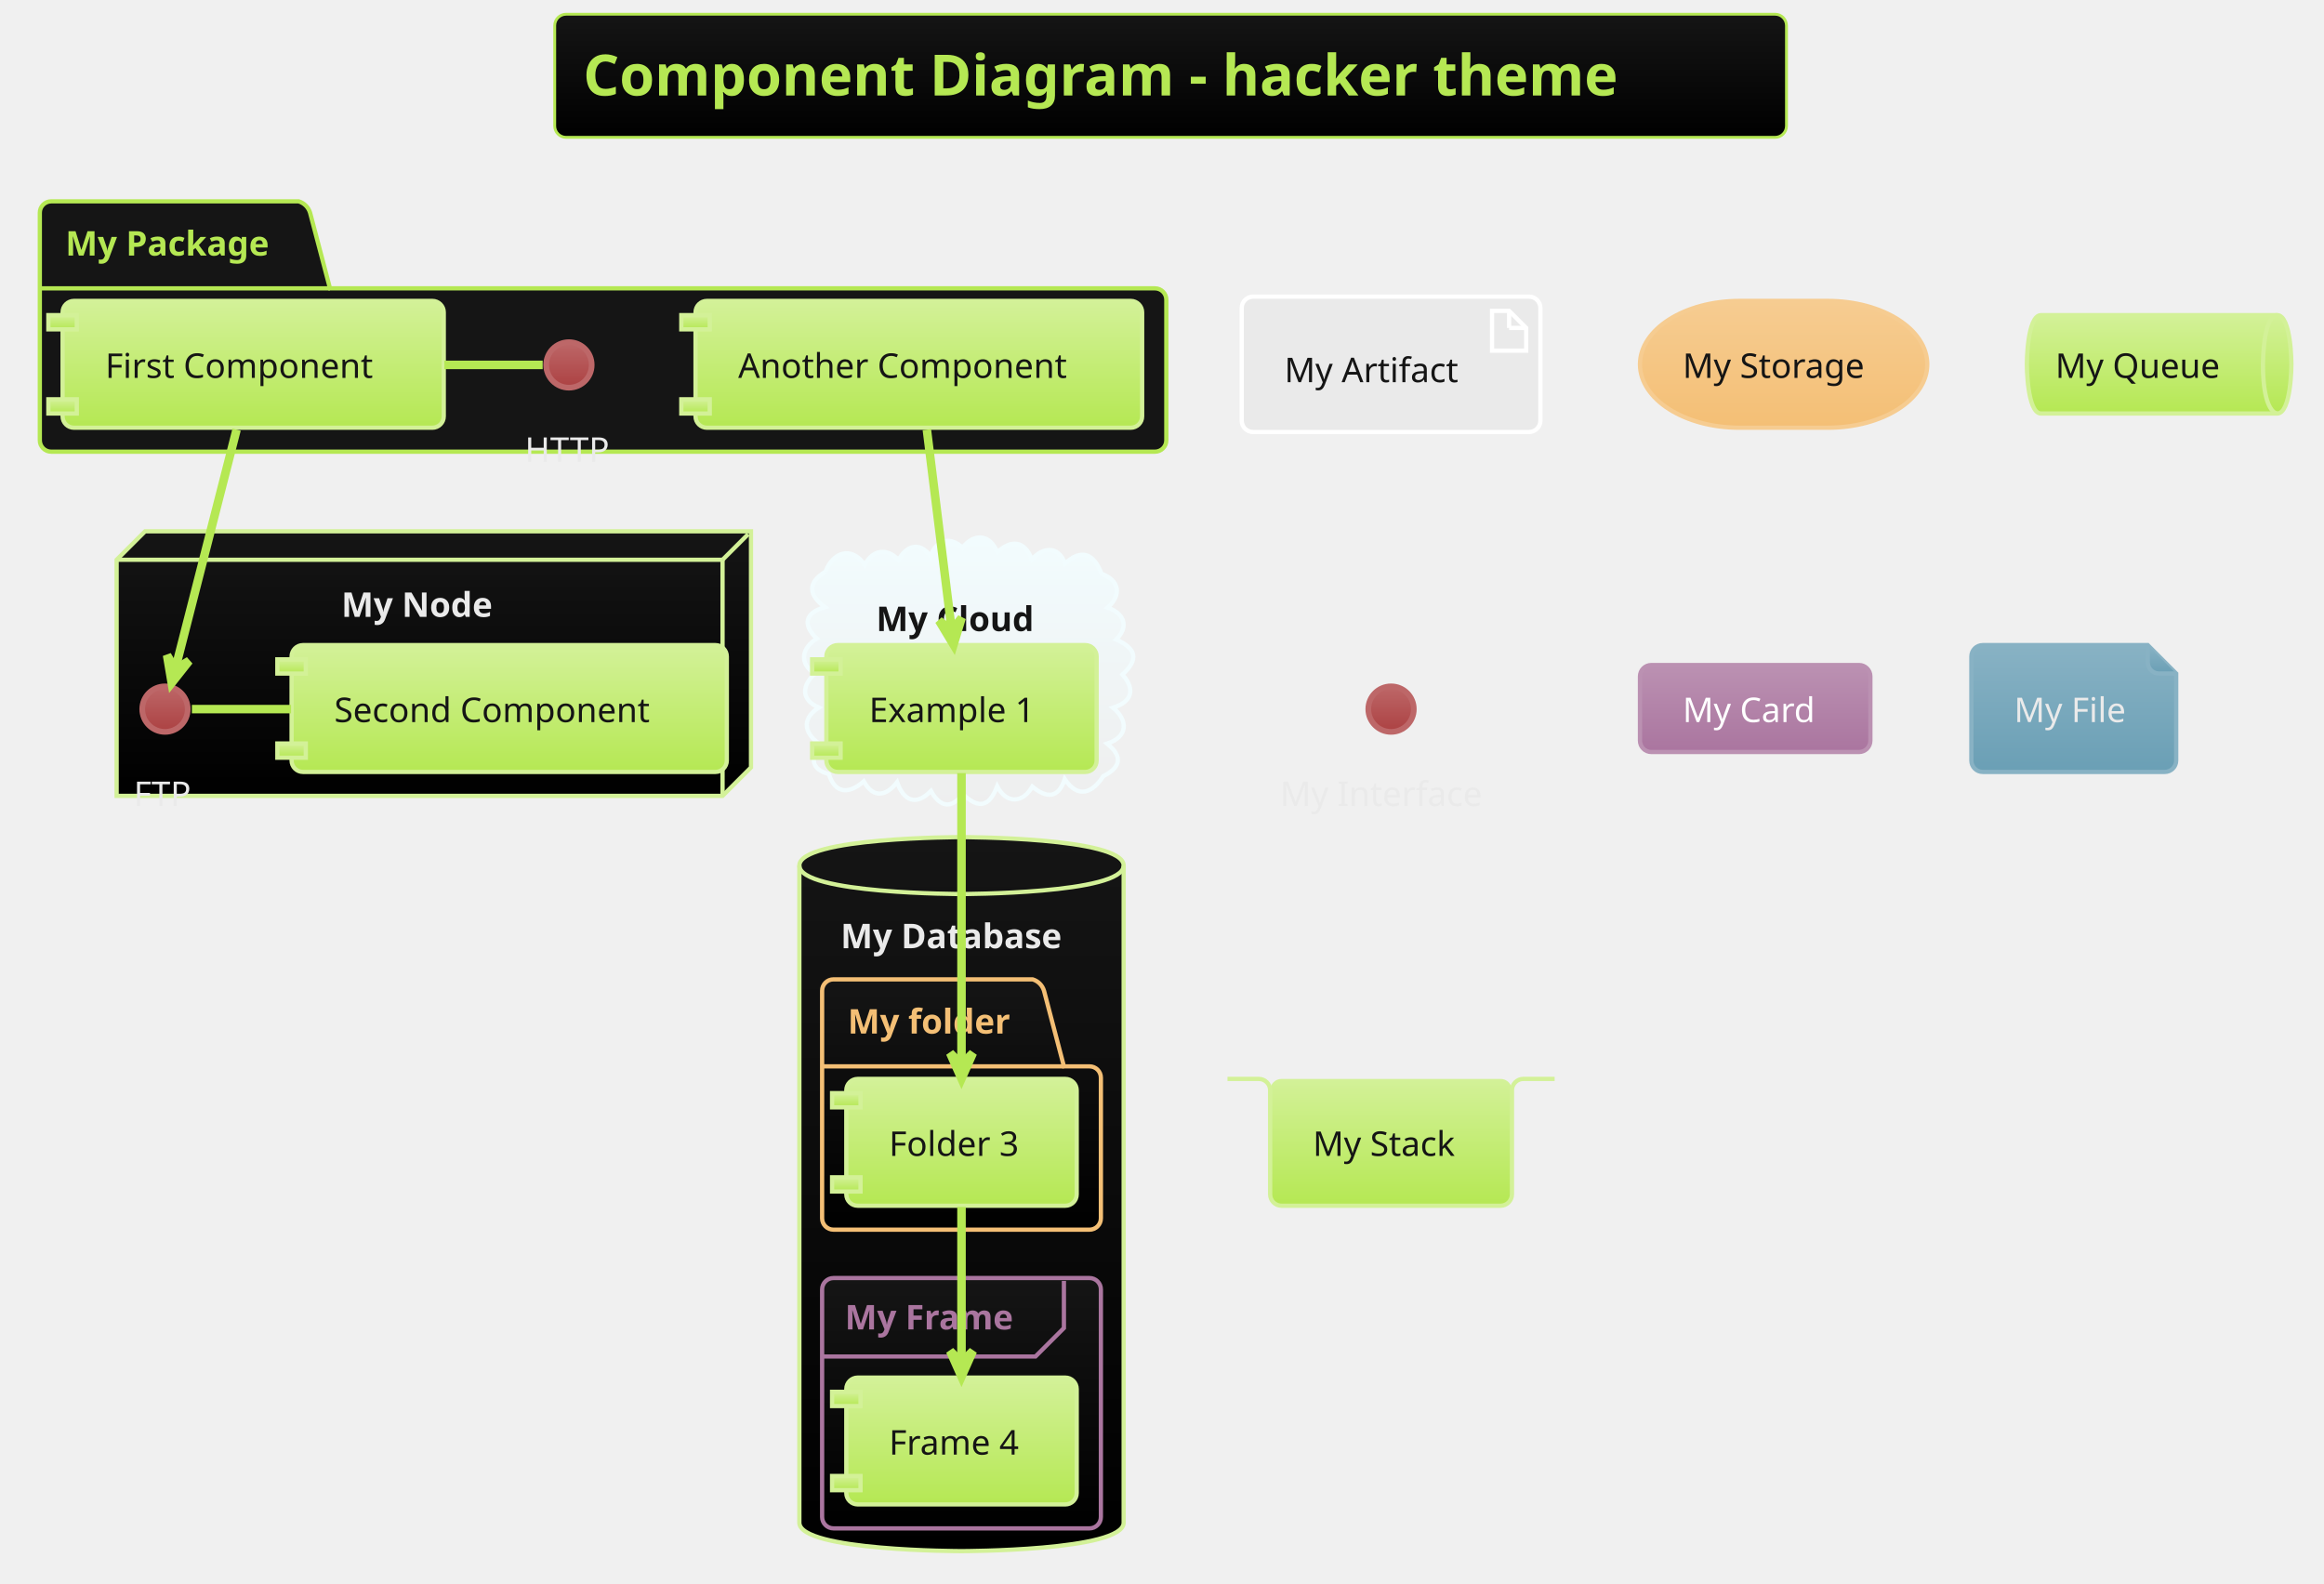
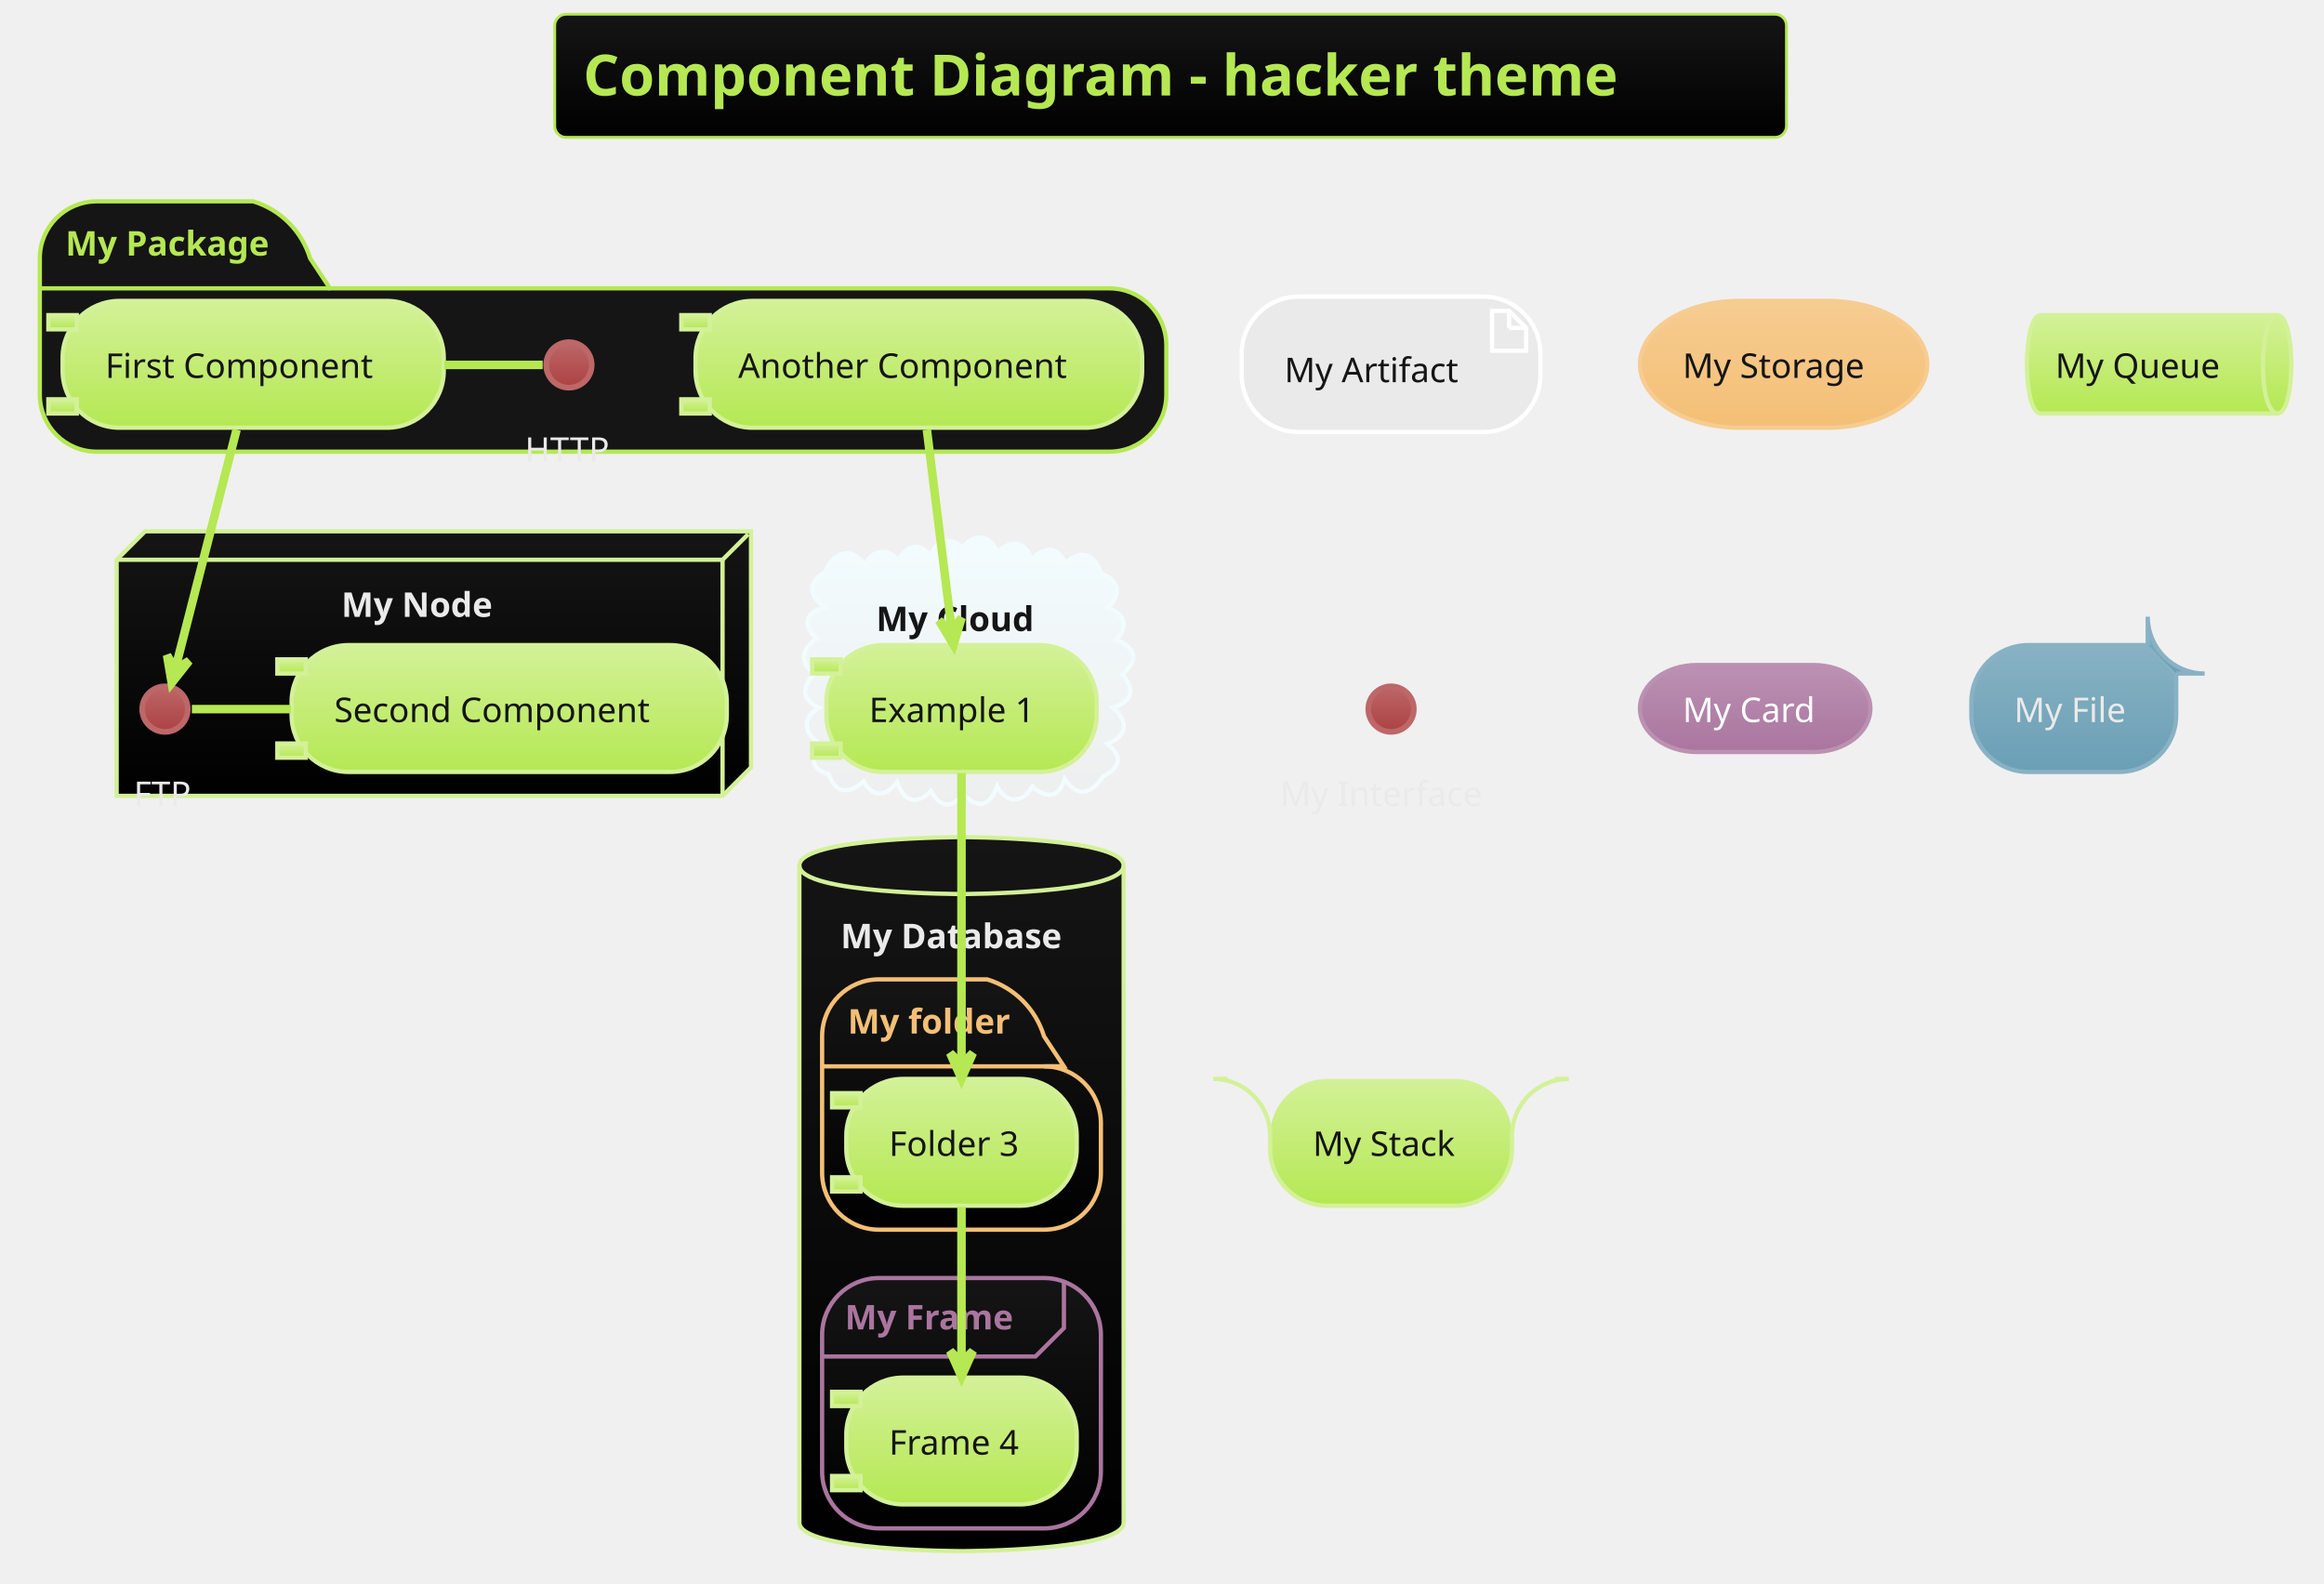
<svg xmlns="http://www.w3.org/2000/svg" contentScriptType="application/ecmascript" contentStyleType="text/css" height="580.208px" preserveAspectRatio="none" style="width:851px;height:580px;background:#000000;" version="1.1" viewBox="0 0 851 580" width="851.042px" zoomAndPan="magnify">
  <defs>
-     <linearGradient id="g18v56ga4jc5tu0" x1="50%" x2="50%" y1="0%" y2="100%">
+     <linearGradient id="g47oyl9fa51c40" x1="50%" x2="50%" y1="0%" y2="100%">
      <stop offset="0%" stop-color="#151515" />
      <stop offset="100%" stop-color="#000000" />
    </linearGradient>
-     <linearGradient id="g18v56ga4jc5tu1" x1="50%" x2="50%" y1="0%" y2="100%">
+     <linearGradient id="g47oyl9fa51c41" x1="50%" x2="50%" y1="0%" y2="100%">
      <stop offset="0%" stop-color="#F2FCFE" />
      <stop offset="100%" stop-color="#EEEEEE" />
    </linearGradient>
-     <linearGradient id="g18v56ga4jc5tu2" x1="50%" x2="50%" y1="0%" y2="100%">
+     <linearGradient id="g47oyl9fa51c42" x1="50%" x2="50%" y1="0%" y2="100%">
      <stop offset="0%" stop-color="#BD6768" />
      <stop offset="100%" stop-color="#AC4142" />
    </linearGradient>
-     <linearGradient id="g18v56ga4jc5tu3" x1="50%" x2="50%" y1="0%" y2="100%">
+     <linearGradient id="g47oyl9fa51c43" x1="50%" x2="50%" y1="0%" y2="100%">
      <stop offset="0%" stop-color="#D3F198" />
      <stop offset="100%" stop-color="#B5E853" />
    </linearGradient>
-     <linearGradient id="g18v56ga4jc5tu4" x1="50%" x2="50%" y1="0%" y2="100%">
+     <linearGradient id="g47oyl9fa51c44" x1="50%" x2="50%" y1="0%" y2="100%">
      <stop offset="0%" stop-color="#F6CC91" />
      <stop offset="100%" stop-color="#F4BF75" />
    </linearGradient>
-     <linearGradient id="g18v56ga4jc5tu5" x1="50%" x2="50%" y1="0%" y2="100%">
+     <linearGradient id="g47oyl9fa51c45" x1="50%" x2="50%" y1="0%" y2="100%">
      <stop offset="0%" stop-color="#BB91B2" />
      <stop offset="100%" stop-color="#AA759F" />
    </linearGradient>
-     <linearGradient id="g18v56ga4jc5tu6" x1="50%" x2="50%" y1="0%" y2="100%">
+     <linearGradient id="g47oyl9fa51c46" x1="50%" x2="50%" y1="0%" y2="100%">
      <stop offset="0%" stop-color="#88B2C4" />
      <stop offset="100%" stop-color="#6A9FB5" />
    </linearGradient>
  </defs>
  <g>
-     <rect fill="url(#g18v56ga4jc5tu0)" height="45.085" rx="4.167" ry="4.167" style="stroke: #B5E853; stroke-width: 1.042;" width="451.042" x="203.125" y="5.208" />
+     <rect fill="url(#g47oyl9fa51c40)" height="45.085" rx="4.167" ry="4.167" style="stroke: #B5E853; stroke-width: 1.042;" width="451.042" x="203.125" y="5.208" />
    <text fill="#B5E853" font-family="&quot;Verdana&quot;" font-size="20.833" font-weight="bold" lengthAdjust="spacingAndGlyphs" textLength="430.208" x="213.542" y="34.963">Component Diagram - hacker theme</text>
-     <path d="M18.75,73.731 L109.375,73.731 A6.25,6.25 0 0 1 113.542,77.897 L120.833,105.589 L422.917,105.589 A4.167,4.167 0 0 1 427.083,109.755 L427.083,161.231 A4.167,4.167 0 0 1 422.917,165.397 L18.75,165.397 A4.167,4.167 0 0 1 14.583,161.231 L14.583,77.897 A4.167,4.167 0 0 1 18.75,73.731 " fill="#151515" style="stroke: #B5E853; stroke-width: 1.562;" />
+     <path d="M35.417,73.731 L92.708,73.731 A31.25,31.25 0 0 1 113.542,94.564 L120.833,105.589 L406.25,105.589 A20.833,20.833 0 0 1 427.083,126.422 L427.083,144.564 A20.833,20.833 0 0 1 406.25,165.397 L35.417,165.397 A20.833,20.833 0 0 1 14.583,144.564 L14.583,94.564 A20.833,20.833 0 0 1 35.417,73.731 " fill="#151515" style="stroke: #B5E853; stroke-width: 1.562;" />
    <line style="stroke: #B5E853; stroke-width: 1.562;" x1="14.583" x2="120.833" y1="105.589" y2="105.589" />
    <text fill="#B5E853" font-family="Verdana" font-size="12.5" font-weight="bold" lengthAdjust="spacingAndGlyphs" textLength="82.292" x="23.958" y="93.589">My Package</text>
-     <polygon fill="url(#g18v56ga4jc5tu0)" points="42.708,204.981,53.125,194.564,275,194.564,275,281.022,264.583,291.439,42.708,291.439,42.708,204.981" style="stroke: #D3F198; stroke-width: 1.562;" />
+     <polygon fill="url(#g47oyl9fa51c40)" points="42.708,204.981,53.125,194.564,275,194.564,275,281.022,264.583,291.439,42.708,291.439,42.708,204.981" style="stroke: #D3F198; stroke-width: 1.562;" />
    <line style="stroke: #D3F198; stroke-width: 1.562;" x1="264.583" x2="273.958" y1="204.981" y2="195.606" />
    <line style="stroke: #D3F198; stroke-width: 1.562;" x1="42.708" x2="264.583" y1="204.981" y2="204.981" />
    <line style="stroke: #D3F198; stroke-width: 1.562;" x1="264.583" x2="264.583" y1="204.981" y2="291.439" />
    <text fill="#EAEAEA" font-family="Verdana" font-size="12.5" font-weight="bold" lengthAdjust="spacingAndGlyphs" textLength="59.375" x="125" y="225.881">My Node</text>
-     <path d="M302.306,209.303 C304.827,202.379 311.717,199.663 316.659,206.839 C319.477,201.31 324.752,200.462 329.023,205.065 C331.822,199.847 336.648,198.077 340.756,203.64 C342.576,197.932 347.917,196.088 352.42,200.568 C356.744,195.117 362.439,195.56 365.211,202.209 C370.217,197.556 375.272,197.871 377.814,204.874 C381.76,200.41 387.454,199.529 390,206.381 C396.217,200.53 400.733,203.048 403.347,210.107 C410.009,212.504 410.757,217.943 405.598,222.489 C411.489,224.558 413.642,229.22 408.731,234.183 C415.964,237.394 417.182,241.402 411.022,247.006 C415.894,252.507 414.466,257.022 407.547,259.149 C413.165,263.767 413.081,269.851 405.413,272.315 C411.256,277.03 410.41,280.977 403.991,284.229 C400.078,290.286 394.816,292.705 389.891,285.288 C387.493,292.635 383.086,292.23 378.014,288.04 C374.536,294.171 368.515,294.486 365.149,287.927 C362.249,295.505 358.362,296.361 352.52,290.743 C348.32,296.681 343.983,295.306 340.905,289.622 C335.315,295.367 330.877,293.135 328.498,286.424 C324.628,291.453 319.887,292.611 316.301,286.124 C311.315,290.487 305.995,291.232 303.51,283.484 C296.886,281.635 296.588,277.439 300.723,272.788 C294.888,269.241 292.894,263.496 299.828,259.114 C293.121,256.14 293.69,251.027 298.346,246.696 C292.322,242.773 293.746,237.118 299.097,233.86 C293.674,228.658 294.93,224.295 302.067,222.327 C296.135,217.958 295.478,213.439 302.306,209.303 " fill="url(#g18v56ga4jc5tu1)" style="stroke: #F2FCFE; stroke-width: 1.562;" />
+     <path d="M302.306,209.303 C304.827,202.379 311.717,199.663 316.659,206.839 C319.477,201.31 324.752,200.462 329.023,205.065 C331.822,199.847 336.648,198.077 340.756,203.64 C342.576,197.932 347.917,196.088 352.42,200.568 C356.744,195.117 362.439,195.56 365.211,202.209 C370.217,197.556 375.272,197.871 377.814,204.874 C381.76,200.41 387.454,199.529 390,206.381 C396.217,200.53 400.733,203.048 403.347,210.107 C410.009,212.504 410.757,217.943 405.598,222.489 C411.489,224.558 413.642,229.22 408.731,234.183 C415.964,237.394 417.182,241.402 411.022,247.006 C415.894,252.507 414.466,257.022 407.547,259.149 C413.165,263.767 413.081,269.851 405.413,272.315 C411.256,277.03 410.41,280.977 403.991,284.229 C400.078,290.286 394.816,292.705 389.891,285.288 C387.493,292.635 383.086,292.23 378.014,288.04 C374.536,294.171 368.515,294.486 365.149,287.927 C362.249,295.505 358.362,296.361 352.52,290.743 C348.32,296.681 343.983,295.306 340.905,289.622 C335.315,295.367 330.877,293.135 328.498,286.424 C324.628,291.453 319.887,292.611 316.301,286.124 C311.315,290.487 305.995,291.232 303.51,283.484 C296.886,281.635 296.588,277.439 300.723,272.788 C294.888,269.241 292.894,263.496 299.828,259.114 C293.121,256.14 293.69,251.027 298.346,246.696 C292.322,242.773 293.746,237.118 299.097,233.86 C293.674,228.658 294.93,224.295 302.067,222.327 C296.135,217.958 295.478,213.439 302.306,209.303 " fill="url(#g47oyl9fa51c41)" style="stroke: #F2FCFE; stroke-width: 1.562;" />
    <text fill="#151515" font-family="Verdana" font-size="12.5" font-weight="bold" lengthAdjust="spacingAndGlyphs" textLength="62.5" x="320.833" y="231.089">My Cloud</text>
-     <path d="M292.708,316.96 C292.708,306.543 352.083,306.543 352.083,306.543 C352.083,306.543 411.458,306.543 411.458,316.96 L411.458,557.585 C411.458,568.001 352.083,568.001 352.083,568.001 C352.083,568.001 292.708,568.001 292.708,557.585 L292.708,316.96 " fill="url(#g18v56ga4jc5tu0)" style="stroke: #D3F198; stroke-width: 1.562;" />
+     <path d="M292.708,316.96 C292.708,306.543 352.083,306.543 352.083,306.543 C352.083,306.543 411.458,306.543 411.458,316.96 L411.458,557.585 C411.458,568.001 352.083,568.001 352.083,568.001 C352.083,568.001 292.708,568.001 292.708,557.585 L292.708,316.96 " fill="url(#g47oyl9fa51c40)" style="stroke: #D3F198; stroke-width: 1.562;" />
    <path d="M292.708,316.96 C292.708,327.376 352.083,327.376 352.083,327.376 C352.083,327.376 411.458,327.376 411.458,316.96 " fill="none" style="stroke: #D3F198; stroke-width: 1.562;" />
    <text fill="#EAEAEA" font-family="Verdana" font-size="12.5" font-weight="bold" lengthAdjust="spacingAndGlyphs" textLength="88.542" x="307.812" y="347.235">My Database</text>
-     <path d="M305.208,358.626 L378.125,358.626 A6.25,6.25 0 0 1 382.292,362.793 L389.583,390.485 L398.958,390.485 A4.167,4.167 0 0 1 403.125,394.651 L403.125,446.126 A4.167,4.167 0 0 1 398.958,450.293 L305.208,450.293 A4.167,4.167 0 0 1 301.042,446.126 L301.042,362.793 A4.167,4.167 0 0 1 305.208,358.626 " fill="url(#g18v56ga4jc5tu0)" style="stroke: #F4BF75; stroke-width: 1.562;" />
+     <path d="M321.875,358.626 L361.458,358.626 A31.25,31.25 0 0 1 382.292,379.46 L389.583,390.485 L382.292,390.485 A20.833,20.833 0 0 1 403.125,411.318 L403.125,429.46 A20.833,20.833 0 0 1 382.292,450.293 L321.875,450.293 A20.833,20.833 0 0 1 301.042,429.46 L301.042,379.46 A20.833,20.833 0 0 1 321.875,358.626 " fill="url(#g47oyl9fa51c40)" style="stroke: #F4BF75; stroke-width: 1.562;" />
    <line style="stroke: #F4BF75; stroke-width: 1.562;" x1="301.042" x2="389.583" y1="390.485" y2="390.485" />
    <text fill="#F4BF75" font-family="Verdana" font-size="12.5" font-weight="bold" lengthAdjust="spacingAndGlyphs" textLength="64.583" x="310.417" y="378.485">My folder</text>
-     <rect fill="url(#g18v56ga4jc5tu0)" height="91.667" rx="4.167" ry="4.167" style="stroke: #AA759F; stroke-width: 1.562;" width="102.083" x="301.042" y="468.001" />
+     <rect fill="url(#g47oyl9fa51c40)" height="91.667" rx="20.833" ry="20.833" style="stroke: #AA759F; stroke-width: 1.562;" width="102.083" x="301.042" y="468.001" />
    <path d="M389.583,469.043 L389.583,486.318 L379.167,496.735 L301.042,496.735 " fill="none" style="stroke: #AA759F; stroke-width: 1.562;" />
    <text fill="#AA759F" font-family="Verdana" font-size="12.5" font-weight="bold" lengthAdjust="spacingAndGlyphs" textLength="67.708" x="309.375" y="486.818">My Frame</text>
-     <ellipse cx="208.333" cy="133.626" fill="url(#g18v56ga4jc5tu2)" rx="8.333" ry="8.333" style="stroke: #BD6768; stroke-width: 2.083;" />
+     <ellipse cx="208.333" cy="133.626" fill="url(#g47oyl9fa51c42)" rx="8.333" ry="8.333" style="stroke: #BD6768; stroke-width: 2.083;" />
    <text fill="#EAEAEA" font-family="Verdana" font-size="12.5" lengthAdjust="spacingAndGlyphs" textLength="32.292" x="192.188" y="169.11">HTTP</text>
-     <rect fill="url(#g18v56ga4jc5tu3)" height="46.442" rx="4.167" ry="4.167" style="stroke: #D3F198; stroke-width: 1.562;" width="139.583" x="22.917" y="110.189" />
-     <rect fill="url(#g18v56ga4jc5tu3)" height="5.208" style="stroke: #D3F198; stroke-width: 1.562;" width="10.417" x="17.708" y="115.397" />
-     <rect fill="url(#g18v56ga4jc5tu3)" height="5.208" style="stroke: #D3F198; stroke-width: 1.562;" width="10.417" x="17.708" y="146.214" />
+     <rect fill="url(#g47oyl9fa51c43)" height="46.442" rx="20.833" ry="20.833" style="stroke: #D3F198; stroke-width: 1.562;" width="139.583" x="22.917" y="110.189" />
+     <rect fill="url(#g47oyl9fa51c43)" height="5.208" style="stroke: #D3F198; stroke-width: 1.562;" width="10.417" x="17.708" y="115.397" />
+     <rect fill="url(#g47oyl9fa51c43)" height="5.208" style="stroke: #D3F198; stroke-width: 1.562;" width="10.417" x="17.708" y="146.214" />
    <text fill="#151515" font-family="Verdana" font-size="12.5" lengthAdjust="spacingAndGlyphs" textLength="108.333" x="38.542" y="138.381">First Component</text>
-     <rect fill="url(#g18v56ga4jc5tu3)" height="46.442" rx="4.167" ry="4.167" style="stroke: #D3F198; stroke-width: 1.562;" width="163.542" x="254.688" y="110.189" />
-     <rect fill="url(#g18v56ga4jc5tu3)" height="5.208" style="stroke: #D3F198; stroke-width: 1.562;" width="10.417" x="249.479" y="115.397" />
-     <rect fill="url(#g18v56ga4jc5tu3)" height="5.208" style="stroke: #D3F198; stroke-width: 1.562;" width="10.417" x="249.479" y="146.214" />
+     <rect fill="url(#g47oyl9fa51c43)" height="46.442" rx="20.833" ry="20.833" style="stroke: #D3F198; stroke-width: 1.562;" width="163.542" x="254.688" y="110.189" />
+     <rect fill="url(#g47oyl9fa51c43)" height="5.208" style="stroke: #D3F198; stroke-width: 1.562;" width="10.417" x="249.479" y="115.397" />
+     <rect fill="url(#g47oyl9fa51c43)" height="5.208" style="stroke: #D3F198; stroke-width: 1.562;" width="10.417" x="249.479" y="146.214" />
    <text fill="#151515" font-family="Verdana" font-size="12.5" lengthAdjust="spacingAndGlyphs" textLength="132.292" x="270.312" y="138.381">Another Component</text>
-     <ellipse cx="60.417" cy="259.668" fill="url(#g18v56ga4jc5tu2)" rx="8.333" ry="8.333" style="stroke: #BD6768; stroke-width: 2.083;" />
+     <ellipse cx="60.417" cy="259.668" fill="url(#g47oyl9fa51c42)" rx="8.333" ry="8.333" style="stroke: #BD6768; stroke-width: 2.083;" />
    <text fill="#EAEAEA" font-family="Verdana" font-size="12.5" lengthAdjust="spacingAndGlyphs" textLength="22.917" x="48.958" y="295.152">FTP</text>
-     <rect fill="url(#g18v56ga4jc5tu3)" height="46.442" rx="4.167" ry="4.167" style="stroke: #D3F198; stroke-width: 1.562;" width="159.375" x="106.771" y="236.231" />
-     <rect fill="url(#g18v56ga4jc5tu3)" height="5.208" style="stroke: #D3F198; stroke-width: 1.562;" width="10.417" x="101.562" y="241.439" />
-     <rect fill="url(#g18v56ga4jc5tu3)" height="5.208" style="stroke: #D3F198; stroke-width: 1.562;" width="10.417" x="101.562" y="272.255" />
+     <rect fill="url(#g47oyl9fa51c43)" height="46.442" rx="20.833" ry="20.833" style="stroke: #D3F198; stroke-width: 1.562;" width="159.375" x="106.771" y="236.231" />
+     <rect fill="url(#g47oyl9fa51c43)" height="5.208" style="stroke: #D3F198; stroke-width: 1.562;" width="10.417" x="101.562" y="241.439" />
+     <rect fill="url(#g47oyl9fa51c43)" height="5.208" style="stroke: #D3F198; stroke-width: 1.562;" width="10.417" x="101.562" y="272.255" />
    <text fill="#151515" font-family="Verdana" font-size="12.5" lengthAdjust="spacingAndGlyphs" textLength="128.125" x="122.396" y="264.423">Second Component</text>
-     <rect fill="url(#g18v56ga4jc5tu3)" height="46.442" rx="4.167" ry="4.167" style="stroke: #D3F198; stroke-width: 1.562;" width="98.958" x="302.604" y="236.231" />
-     <rect fill="url(#g18v56ga4jc5tu3)" height="5.208" style="stroke: #D3F198; stroke-width: 1.562;" width="10.417" x="297.396" y="241.439" />
-     <rect fill="url(#g18v56ga4jc5tu3)" height="5.208" style="stroke: #D3F198; stroke-width: 1.562;" width="10.417" x="297.396" y="272.255" />
+     <rect fill="url(#g47oyl9fa51c43)" height="46.442" rx="20.833" ry="20.833" style="stroke: #D3F198; stroke-width: 1.562;" width="98.958" x="302.604" y="236.231" />
+     <rect fill="url(#g47oyl9fa51c43)" height="5.208" style="stroke: #D3F198; stroke-width: 1.562;" width="10.417" x="297.396" y="241.439" />
+     <rect fill="url(#g47oyl9fa51c43)" height="5.208" style="stroke: #D3F198; stroke-width: 1.562;" width="10.417" x="297.396" y="272.255" />
    <text fill="#151515" font-family="Verdana" font-size="12.5" lengthAdjust="spacingAndGlyphs" textLength="67.708" x="318.229" y="264.423">Example 1</text>
-     <rect fill="url(#g18v56ga4jc5tu3)" height="46.442" rx="4.167" ry="4.167" style="stroke: #D3F198; stroke-width: 1.562;" width="84.375" x="309.896" y="395.085" />
-     <rect fill="url(#g18v56ga4jc5tu3)" height="5.208" style="stroke: #D3F198; stroke-width: 1.562;" width="10.417" x="304.688" y="400.293" />
-     <rect fill="url(#g18v56ga4jc5tu3)" height="5.208" style="stroke: #D3F198; stroke-width: 1.562;" width="10.417" x="304.688" y="431.11" />
+     <rect fill="url(#g47oyl9fa51c43)" height="46.442" rx="20.833" ry="20.833" style="stroke: #D3F198; stroke-width: 1.562;" width="84.375" x="309.896" y="395.085" />
+     <rect fill="url(#g47oyl9fa51c43)" height="5.208" style="stroke: #D3F198; stroke-width: 1.562;" width="10.417" x="304.688" y="400.293" />
+     <rect fill="url(#g47oyl9fa51c43)" height="5.208" style="stroke: #D3F198; stroke-width: 1.562;" width="10.417" x="304.688" y="431.11" />
    <text fill="#151515" font-family="Verdana" font-size="12.5" lengthAdjust="spacingAndGlyphs" textLength="53.125" x="325.521" y="423.277">Folder 3</text>
-     <rect fill="url(#g18v56ga4jc5tu3)" height="46.442" rx="4.167" ry="4.167" style="stroke: #D3F198; stroke-width: 1.562;" width="84.375" x="309.896" y="504.46" />
-     <rect fill="url(#g18v56ga4jc5tu3)" height="5.208" style="stroke: #D3F198; stroke-width: 1.562;" width="10.417" x="304.688" y="509.668" />
-     <rect fill="url(#g18v56ga4jc5tu3)" height="5.208" style="stroke: #D3F198; stroke-width: 1.562;" width="10.417" x="304.688" y="540.485" />
+     <rect fill="url(#g47oyl9fa51c43)" height="46.442" rx="20.833" ry="20.833" style="stroke: #D3F198; stroke-width: 1.562;" width="84.375" x="309.896" y="504.46" />
+     <rect fill="url(#g47oyl9fa51c43)" height="5.208" style="stroke: #D3F198; stroke-width: 1.562;" width="10.417" x="304.688" y="509.668" />
+     <rect fill="url(#g47oyl9fa51c43)" height="5.208" style="stroke: #D3F198; stroke-width: 1.562;" width="10.417" x="304.688" y="540.485" />
    <text fill="#151515" font-family="Verdana" font-size="12.5" lengthAdjust="spacingAndGlyphs" textLength="53.125" x="325.521" y="532.652">Frame 4</text>
-     <rect fill="#EAEAEA" height="49.567" rx="4.167" ry="4.167" style="stroke: #FFFFFF; stroke-width: 1.562;" width="109.375" x="454.688" y="108.626" />
+     <rect fill="#EAEAEA" height="49.567" rx="20.833" ry="20.833" style="stroke: #FFFFFF; stroke-width: 1.562;" width="109.375" x="454.688" y="108.626" />
    <polygon fill="#EAEAEA" points="546.354,113.835,546.354,128.418,558.854,128.418,558.854,120.085,552.604,113.835,546.354,113.835" style="stroke: #FFFFFF; stroke-width: 1.562;" />
    <line style="stroke: #FFFFFF; stroke-width: 1.562;" x1="552.604" x2="552.604" y1="113.835" y2="120.085" />
    <line style="stroke: #FFFFFF; stroke-width: 1.562;" x1="558.854" x2="552.604" y1="120.085" y2="120.085" />
    <text fill="#151515" font-family="Verdana" font-size="12.5" lengthAdjust="spacingAndGlyphs" textLength="67.708" x="470.312" y="139.943">My Artifact</text>
-     <rect fill="url(#g18v56ga4jc5tu4)" height="46.442" rx="36.458" ry="36.458" style="stroke: #F6CC91; stroke-width: 1.562;" width="105.208" x="600.521" y="110.189" />
+     <rect fill="url(#g47oyl9fa51c44)" height="46.442" rx="36.458" ry="36.458" style="stroke: #F6CC91; stroke-width: 1.562;" width="105.208" x="600.521" y="110.189" />
    <text fill="#151515" font-family="Verdana" font-size="12.5" lengthAdjust="spacingAndGlyphs" textLength="73.958" x="616.146" y="138.381">My Storage</text>
-     <path d="M747.396,115.397 L833.854,115.397 C839.062,115.397 839.062,133.41 839.062,133.41 C839.062,133.41 839.062,151.422 833.854,151.422 L747.396,151.422 C742.188,151.422 742.188,133.41 742.188,133.41 C742.188,133.41 742.188,115.397 747.396,115.397 " fill="url(#g18v56ga4jc5tu3)" style="stroke: #D3F198; stroke-width: 1.562;" />
+     <path d="M747.396,115.397 L833.854,115.397 C839.062,115.397 839.062,133.41 839.062,133.41 C839.062,133.41 839.062,151.422 833.854,151.422 L747.396,151.422 C742.188,151.422 742.188,133.41 742.188,133.41 C742.188,133.41 742.188,115.397 747.396,115.397 " fill="url(#g47oyl9fa51c43)" style="stroke: #D3F198; stroke-width: 1.562;" />
    <path d="M833.854,115.397 C828.646,115.397 828.646,133.41 828.646,133.41 C828.646,151.422 833.854,151.422 833.854,151.422 " fill="none" style="stroke: #D3F198; stroke-width: 1.562;" />
    <text fill="#151515" font-family="Verdana" font-size="12.5" lengthAdjust="spacingAndGlyphs" textLength="65.625" x="752.604" y="138.381">My Queue</text>
-     <ellipse cx="509.375" cy="259.668" fill="url(#g18v56ga4jc5tu2)" rx="8.333" ry="8.333" style="stroke: #BD6768; stroke-width: 2.083;" />
+     <ellipse cx="509.375" cy="259.668" fill="url(#g47oyl9fa51c42)" rx="8.333" ry="8.333" style="stroke: #BD6768; stroke-width: 2.083;" />
    <text fill="#EAEAEA" font-family="Verdana" font-size="12.5" lengthAdjust="spacingAndGlyphs" textLength="81.25" x="468.75" y="295.152">My Interface</text>
-     <rect fill="url(#g18v56ga4jc5tu5)" height="31.858" rx="4.167" ry="4.167" style="stroke: #BB91B2; stroke-width: 1.562;" width="84.375" x="600.521" y="243.522" />
+     <rect fill="url(#g47oyl9fa51c45)" height="31.858" rx="20.833" ry="20.833" style="stroke: #BB91B2; stroke-width: 1.562;" width="84.375" x="600.521" y="243.522" />
    <text fill="#FFFFFF" font-family="Verdana" font-size="12.5" lengthAdjust="spacingAndGlyphs" textLength="53.125" x="616.146" y="264.423">My Card</text>
-     <path d="M721.875,240.397 L721.875,278.505 A4.167,4.167 0 0 0 726.042,282.672 L792.708,282.672 A4.167,4.167 0 0 0 796.875,278.505 L796.875,246.647 L786.458,236.231 L726.042,236.231 A4.167,4.167 0 0 0 721.875,240.397 " fill="url(#g18v56ga4jc5tu6)" style="stroke: #88B2C4; stroke-width: 1.562;" />
-     <path d="M786.458,236.231 L786.458,242.481 A4.167,4.167 0 0 0 790.625,246.647 L796.875,246.647 " fill="url(#g18v56ga4jc5tu6)" style="stroke: #88B2C4; stroke-width: 1.562;" />
+     <path d="M721.875,257.064 L721.875,261.839 A20.833,20.833 0 0 0 742.708,282.672 L776.042,282.672 A20.833,20.833 0 0 0 796.875,261.839 L796.875,246.647 L786.458,236.231 L742.708,236.231 A20.833,20.833 0 0 0 721.875,257.064 " fill="url(#g47oyl9fa51c46)" style="stroke: #88B2C4; stroke-width: 1.562;" />
+     <path d="M786.458,236.231 L786.458,225.814 A20.833,20.833 0 0 0 807.292,246.647 L796.875,246.647 " fill="url(#g47oyl9fa51c46)" style="stroke: #88B2C4; stroke-width: 1.562;" />
    <text fill="#EAEAEA" font-family="Verdana" font-size="12.5" lengthAdjust="spacingAndGlyphs" textLength="43.75" x="737.5" y="264.423">My File</text>
-     <rect fill="url(#g18v56ga4jc5tu3)" height="46.442" rx="4.167" ry="4.167" style="stroke: none; stroke-width: 1.562;" width="88.542" x="465.104" y="395.085" />
-     <path d="M449.479,395.085 L460.938,395.085 A4.167,4.167 0 0 1 465.104,399.251 L465.104,437.36 A4.167,4.167 0 0 0 469.271,441.526 L549.479,441.526 A4.167,4.167 0 0 0 553.646,437.36 L553.646,399.251 A4.167,4.167 0 0 1 557.812,395.085 L569.271,395.085 " fill="none" style="stroke: #D3F198; stroke-width: 1.562;" />
+     <rect fill="url(#g47oyl9fa51c43)" height="46.442" rx="20.833" ry="20.833" style="stroke: none; stroke-width: 1.562;" width="88.542" x="465.104" y="395.085" />
+     <path d="M449.479,395.085 L444.271,395.085 A20.833,20.833 0 0 1 465.104,415.918 L465.104,420.693 A20.833,20.833 0 0 0 485.938,441.526 L532.812,441.526 A20.833,20.833 0 0 0 553.646,420.693 L553.646,415.918 A20.833,20.833 0 0 1 574.479,395.085 L569.271,395.085 " fill="none" style="stroke: #D3F198; stroke-width: 1.562;" />
    <text fill="#151515" font-family="Verdana" font-size="12.5" lengthAdjust="spacingAndGlyphs" textLength="57.292" x="480.729" y="423.277">My Stack</text>
    <path d="M198.711,133.626 C186.713,133.626 174.714,133.626 162.716,133.626 " fill="none" id="HTTP-First Component" style="stroke: #B5E853; stroke-width: 3.125;" />
    <path d="M70.264,259.668 C82.367,259.668 94.471,259.668 106.575,259.668 " fill="none" id="FTP-Second Component" style="stroke: #B5E853; stroke-width: 3.125;" />
    <path d="M86.635,157.334 C80.032,183.104 69.689,223.476 64.175,245 " fill="none" id="First Component-&gt;FTP" style="stroke: #B5E853; stroke-width: 3.125;" />
    <polygon fill="#B5E853" points="62.882,250.046,69.245,241.998,64.175,245,61.173,239.93,62.882,250.046" style="stroke: #B5E853; stroke-width: 3.125;" />
    <path d="M339.397,157.334 C341.983,178.196 345.756,208.627 348.515,230.881 " fill="none" id="Another Component-&gt;Example 1" style="stroke: #B5E853; stroke-width: 3.125;" />
    <polygon fill="#B5E853" points="349.158,236.067,352.139,226.25,348.517,230.898,343.869,227.276,349.158,236.067" style="stroke: #B5E853; stroke-width: 3.125;" />
    <path d="M352.083,283.107 C352.083,311.382 352.083,358.915 352.083,389.484 " fill="none" id="Example 1-&gt;Folder 3" style="stroke: #B5E853; stroke-width: 3.125;" />
    <polygon fill="#B5E853" points="352.083,394.986,356.25,385.611,352.083,389.778,347.917,385.611,352.083,394.986" style="stroke: #B5E853; stroke-width: 3.125;" />
    <path d="M352.083,441.986 C352.083,458.596 352.083,480.986 352.083,498.744 " fill="none" id="Folder 3-&gt;Frame 4" style="stroke: #B5E853; stroke-width: 3.125;" />
    <polygon fill="#B5E853" points="352.083,504.095,356.25,494.72,352.083,498.887,347.917,494.72,352.083,504.095" style="stroke: #B5E853; stroke-width: 3.125;" />
  </g>
</svg>
